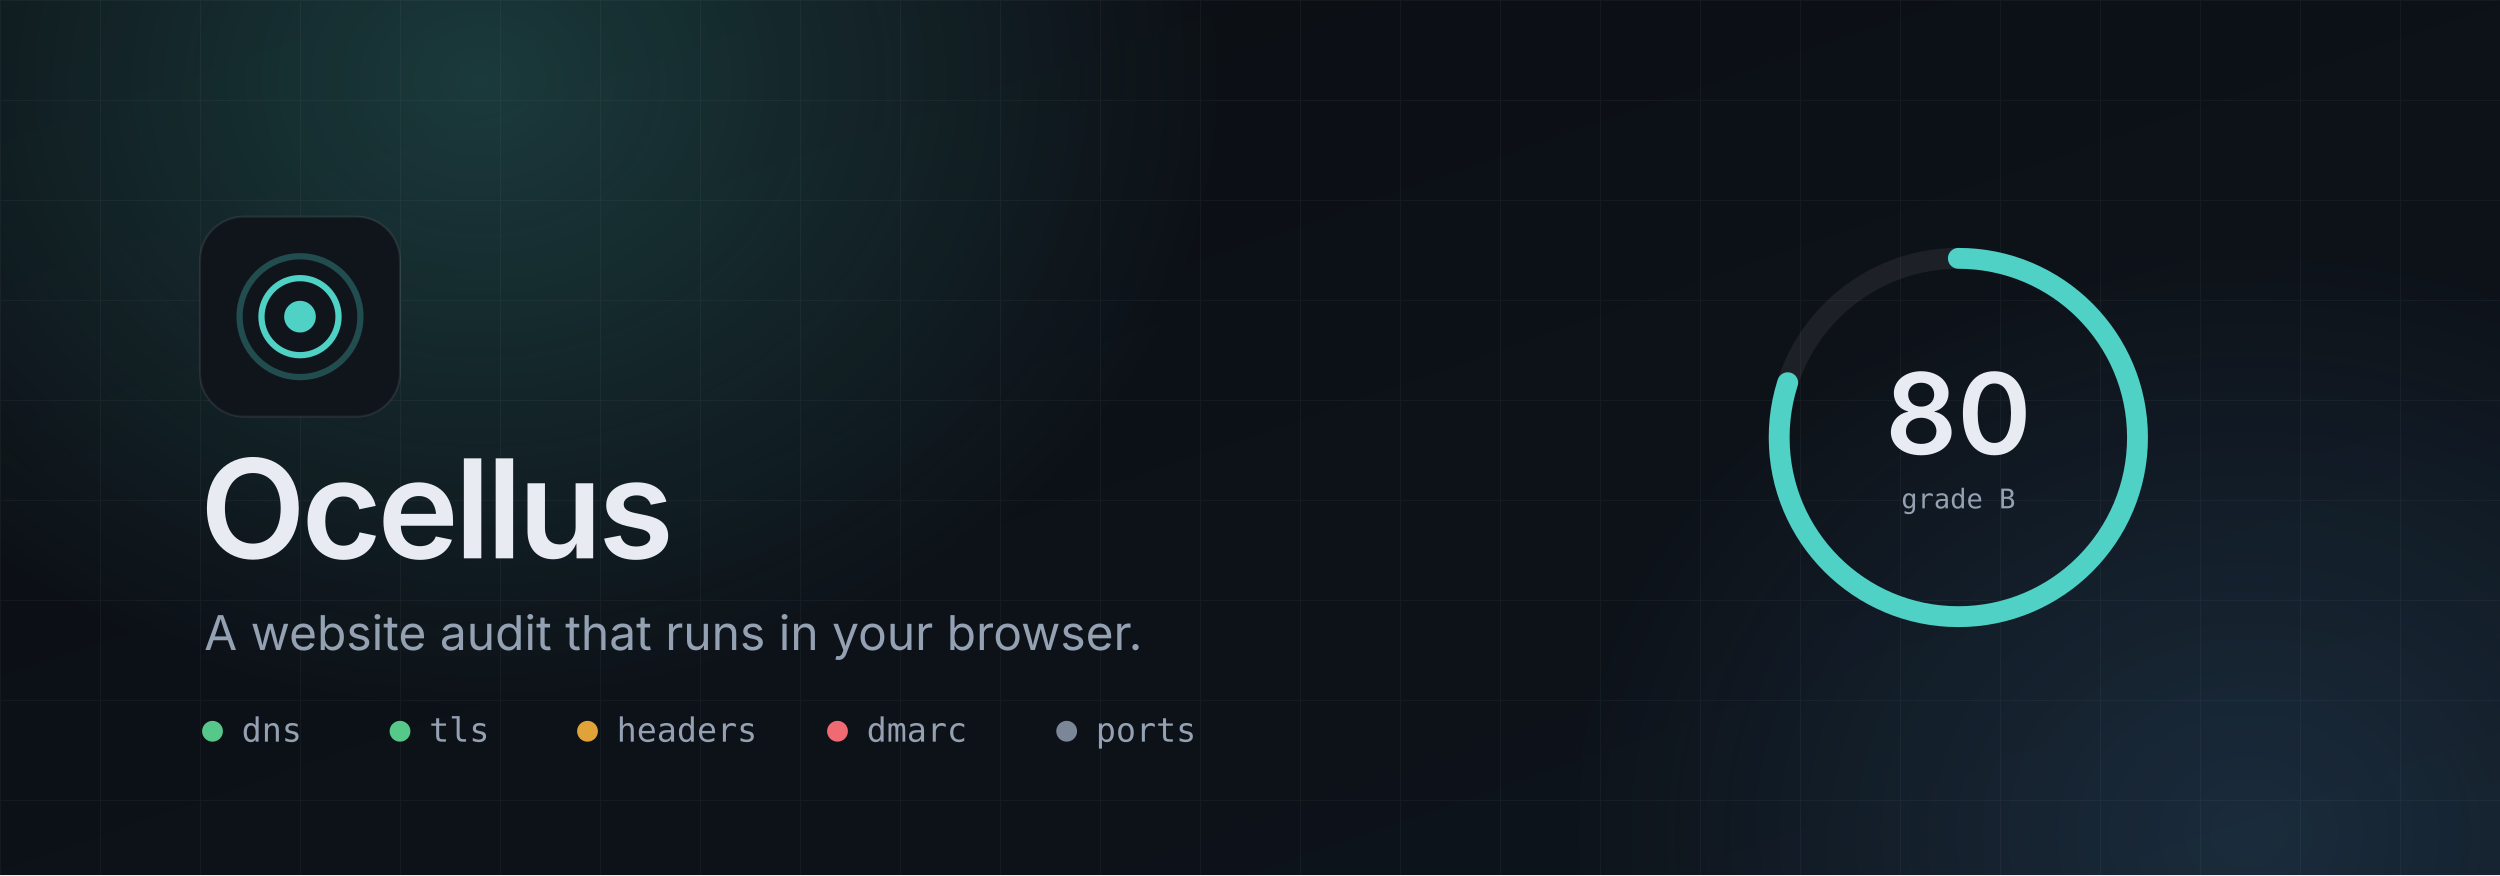
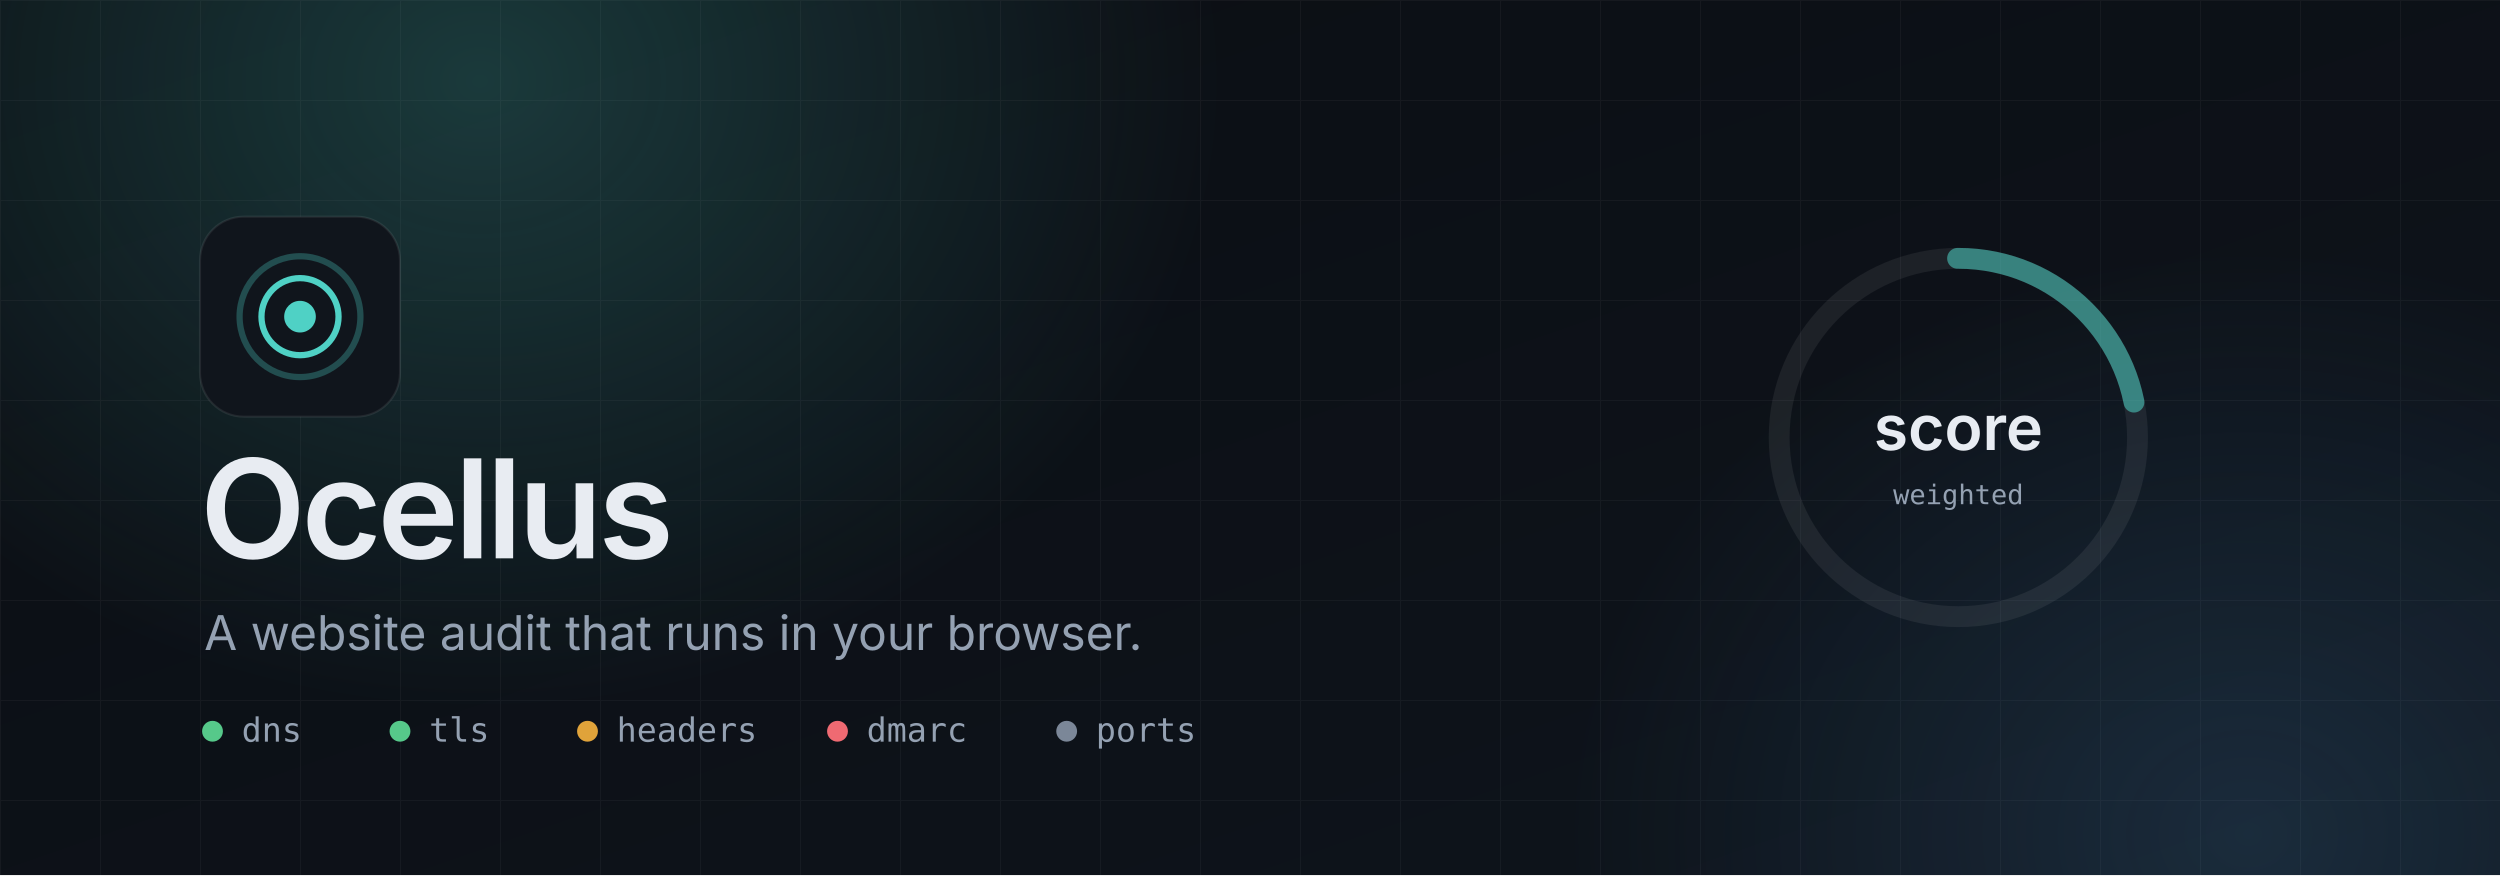
<svg xmlns="http://www.w3.org/2000/svg" viewBox="0 0 1200 420" width="1200" height="420" role="img" aria-label="Ocellus: a browser-side website audit">
  <defs>
    <linearGradient id="bg" x1="0" y1="0" x2="1" y2="1">
      <stop offset="0" stop-color="#0b0e13" />
      <stop offset="1" stop-color="#0e141c" />
    </linearGradient>
    <radialGradient id="poolA" cx="50%" cy="50%" r="50%">
      <stop offset="0" stop-color="#4fd1c5" stop-opacity="0.22" />
      <stop offset="1" stop-color="#4fd1c5" stop-opacity="0" />
    </radialGradient>
    <radialGradient id="poolB" cx="50%" cy="50%" r="50%">
      <stop offset="0" stop-color="#5aa9e6" stop-opacity="0.16" />
      <stop offset="1" stop-color="#5aa9e6" stop-opacity="0" />
    </radialGradient>
    <pattern id="grid" width="48" height="48" patternUnits="userSpaceOnUse">
      <path d="M48 0H0V48" fill="none" stroke="#ffffff" stroke-opacity="0.04" stroke-width="1" />
    </pattern>
    <clipPath id="frame">
      <rect width="1200" height="420" />
    </clipPath>
  </defs>
  <g clip-path="url(#frame)">
    <rect width="1200" height="420" fill="url(#bg)" />
    <rect width="1200" height="420" fill="url(#grid)" />
    <ellipse cx="230" cy="40" rx="360" ry="300" fill="url(#poolA)" />
    <ellipse cx="1080" cy="400" rx="330" ry="280" fill="url(#poolB)" />
    <g transform="translate(96,104)">
      <rect width="96" height="96" rx="21" fill="#10151c" stroke="#ffffff" stroke-opacity="0.08" />
      <circle cx="48" cy="48" r="29" fill="none" stroke="#4fd1c5" stroke-opacity="0.3" stroke-width="3" />
      <circle cx="48" cy="48" r="18.5" fill="none" stroke="#4fd1c5" stroke-width="3" />
-       <g>
-         <circle cx="48" cy="48" r="7.6" fill="#4fd1c5" />
-         <animateTransform attributeName="transform" type="translate" values="0 0; 7 -4; 0 0; -7 4; 0 0" dur="7s" repeatCount="indefinite" calcMode="spline" keySplines="0.4 0 0.2 1; 0.4 0 0.2 1; 0.4 0 0.2 1; 0.4 0 0.2 1" />
-       </g>
+       <circle cx="48" cy="48" r="7.6" fill="#4fd1c5" />
    </g>
    <text x="96" y="268" font-family="Inter, Segoe UI, Helvetica, Arial, sans-serif" font-size="66" font-weight="600" fill="#e8ecf2" letter-spacing="-2">Ocellus</text>
    <text x="98" y="312" font-family="Inter, Segoe UI, Helvetica, Arial, sans-serif" font-size="23" fill="#94a1b2">A website audit that runs in your browser.</text>
    <g font-family="JetBrains Mono, SFMono-Regular, Menlo, monospace" font-size="16">
      <g transform="translate(96,356)" opacity="1">
        <circle cx="6" cy="-5" r="5" fill="#56c98a" />
        <text x="20" y="0" fill="#94a1b2">dns</text>
      </g>
      <g transform="translate(186,356)" opacity="1">
        <circle cx="6" cy="-5" r="5" fill="#56c98a" />
        <text x="20" y="0" fill="#94a1b2">tls</text>
      </g>
      <g transform="translate(276,356)" opacity="1">
        <circle cx="6" cy="-5" r="5" fill="#e0a33a" />
        <text x="20" y="0" fill="#94a1b2">headers</text>
      </g>
      <g transform="translate(396,356)" opacity="1">
        <circle cx="6" cy="-5" r="5" fill="#ef6a72" />
        <text x="20" y="0" fill="#94a1b2">dmarc</text>
      </g>
      <g transform="translate(506,356)" opacity="1">
        <circle cx="6" cy="-5" r="5" fill="#7b8798" />
        <text x="20" y="0" fill="#94a1b2">ports</text>
      </g>
    </g>
    <g transform="translate(940,210)">
      <circle r="86" fill="none" stroke="#ffffff" stroke-opacity="0.07" stroke-width="10" />
-       <circle r="86" fill="none" stroke="#4fd1c5" stroke-width="10" stroke-linecap="round" stroke-dasharray="540" stroke-dashoffset="108" transform="rotate(-90)">
-         <animate attributeName="stroke-dashoffset" from="540" to="108" dur="2.2s" begin="0.3s" fill="freeze" calcMode="spline" keySplines="0.3 0 0.2 1" />
-       </circle>
-       <text x="0" y="8" text-anchor="middle" font-family="Inter, Segoe UI, Helvetica, Arial, sans-serif" font-size="54" font-weight="600" fill="#e8ecf2">80</text>
-       <text x="0" y="34" text-anchor="middle" font-family="JetBrains Mono, Menlo, monospace" font-size="13" fill="#94a1b2">grade B</text>
+       <circle r="86" fill="none" stroke="#4fd1c5" stroke-opacity="0.55" stroke-width="10" stroke-linecap="round" stroke-dasharray="118 422" stroke-dashoffset="0" transform="rotate(-90)" />
+       <text x="0" y="6" text-anchor="middle" font-family="Inter, Segoe UI, Helvetica, Arial, sans-serif" font-size="30" font-weight="600" fill="#e8ecf2">score</text>
+       <text x="0" y="32" text-anchor="middle" font-family="JetBrains Mono, Menlo, monospace" font-size="13" fill="#94a1b2">weighted</text>
    </g>
  </g>
</svg>
